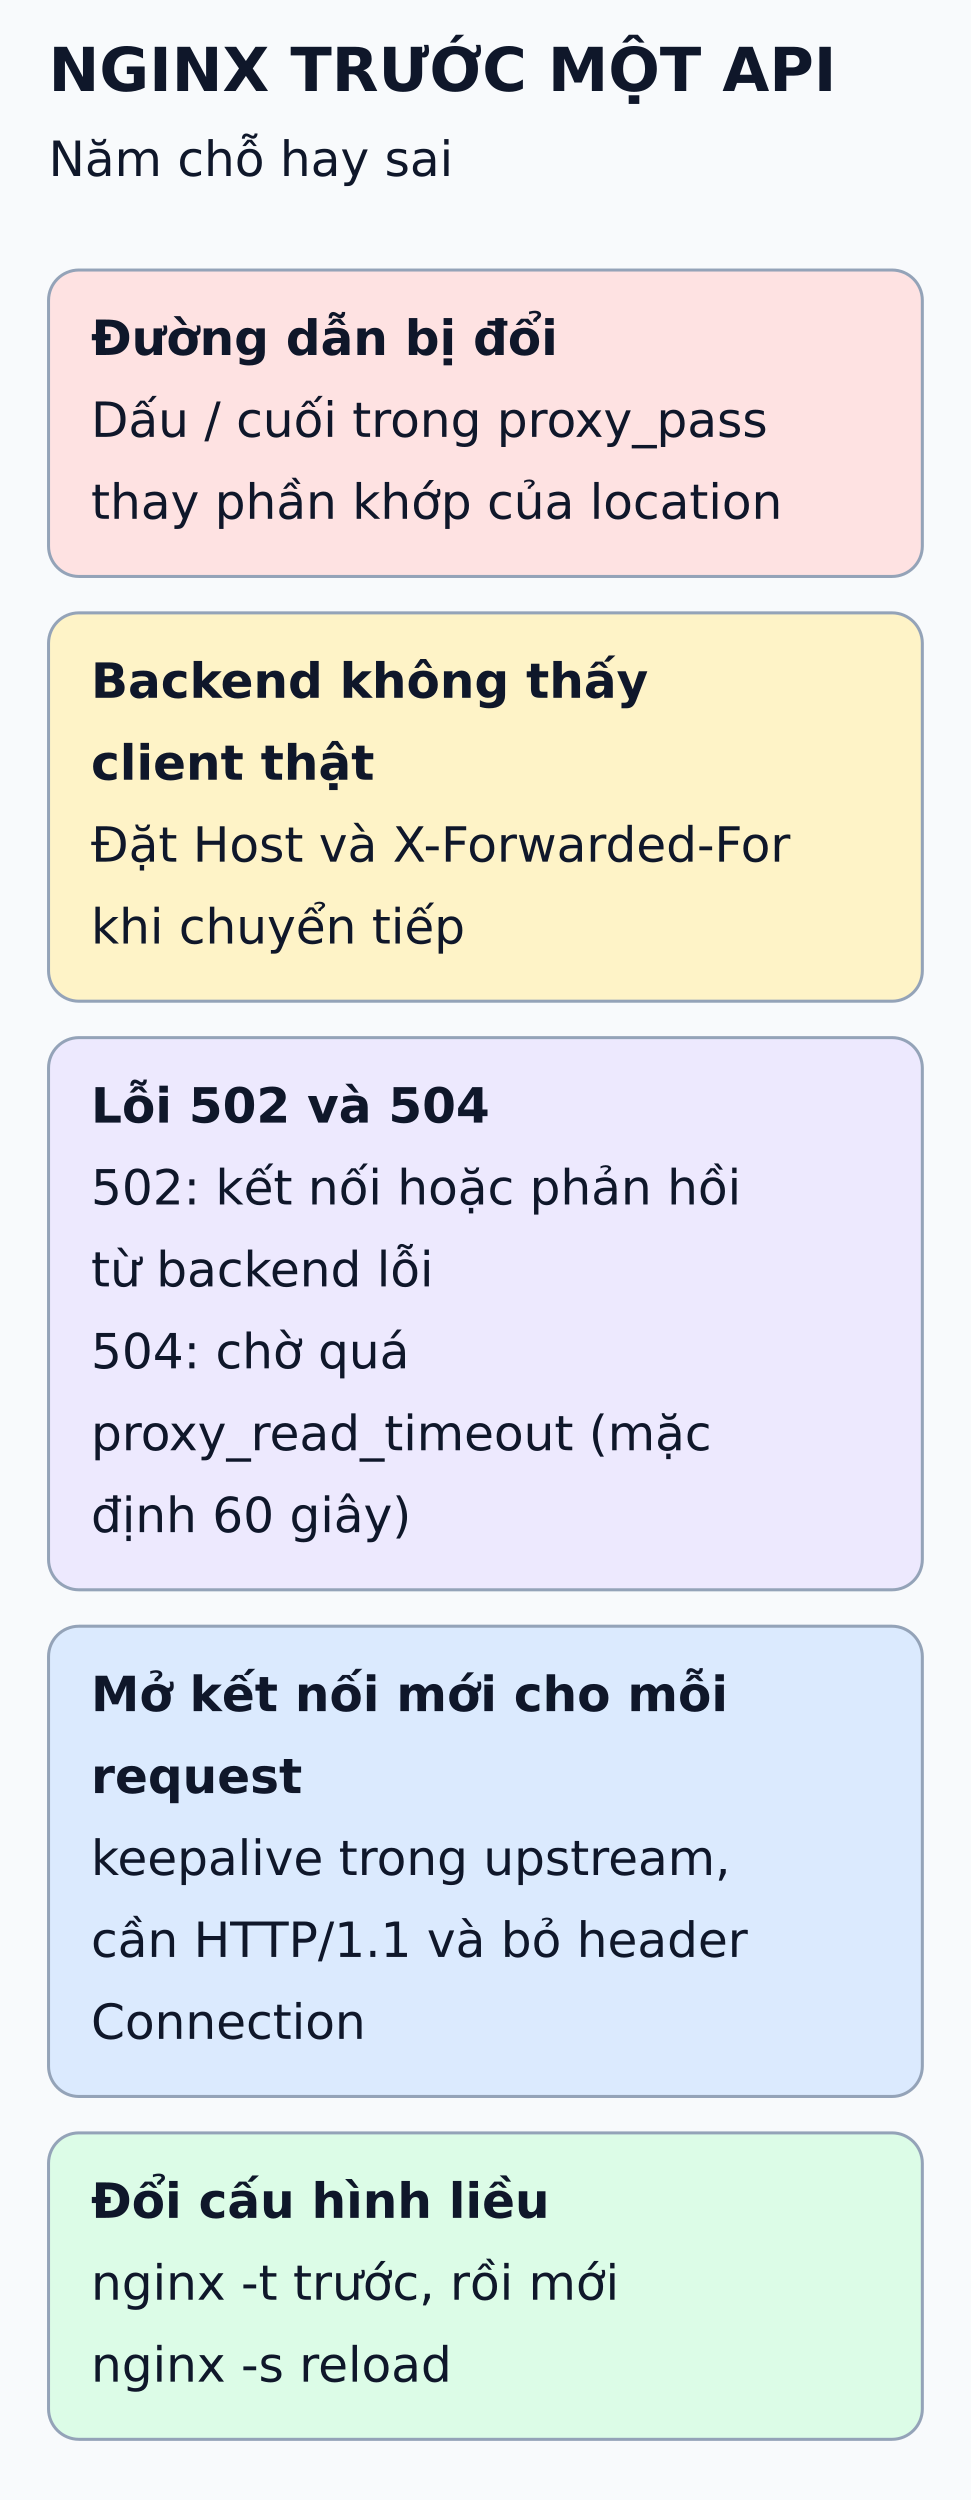
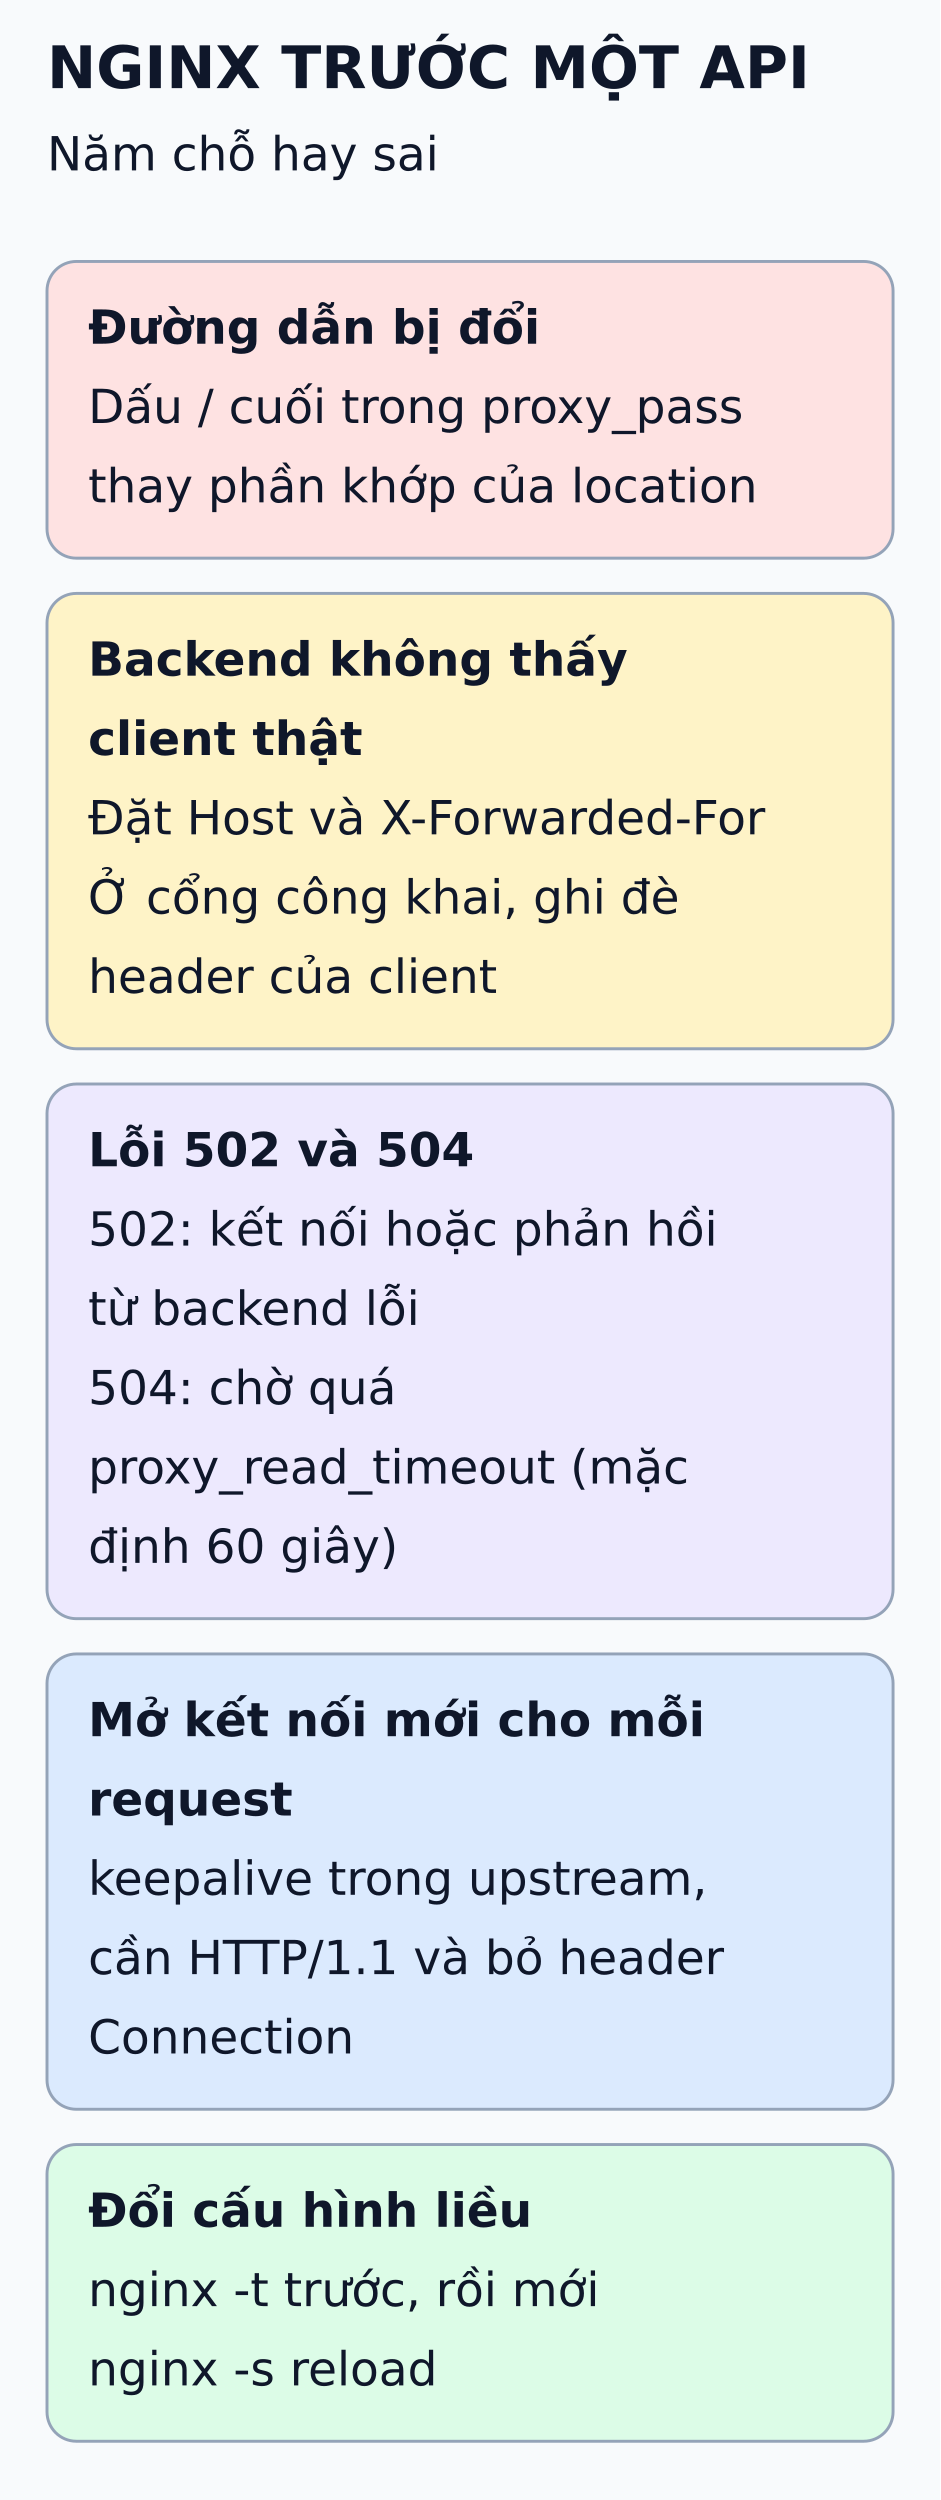
- <svg xmlns="http://www.w3.org/2000/svg" viewBox="0 0 320 824" width="320" height="824" role="img" aria-labelledby="title desc">
+ <svg xmlns="http://www.w3.org/2000/svg" viewBox="0 0 320 851" width="320" height="851" role="img" aria-labelledby="title desc">
  <defs>
    <marker id="arrow" markerWidth="8" markerHeight="8" refX="6" refY="3" orient="auto">
      <path d="M0,0 L6,3 L0,6" fill="none" stroke="#475569" stroke-width="1.5" />
    </marker>
  </defs>
-   <rect width="320" height="824" fill="#f8fafc" />
+   <rect width="320" height="851" fill="#f8fafc" />
  <g font-family="DejaVu Sans, Arial, sans-serif" fill="#0f172a">
    <text x="16" y="30" font-size="20" font-weight="bold">NGINX TRƯỚC MỘT API</text>
    <text x="16" y="58" font-size="16" font-weight="normal">Năm chỗ hay sai</text>
    <rect x="16" y="89" width="288" height="101" rx="10" fill="#fee2e2" stroke="#94a3b8" />
    <text x="30" y="117" font-size="16" font-weight="bold">Đường dẫn bị đổi</text>
    <text x="30" y="144" font-size="16" font-weight="normal">Dấu / cuối trong proxy_pass</text>
    <text x="30" y="171" font-size="16" font-weight="normal">thay phần khớp của location</text>
-     <rect x="16" y="202" width="288" height="128" rx="10" fill="#fef3c7" stroke="#94a3b8" />
+     <rect x="16" y="202" width="288" height="155" rx="10" fill="#fef3c7" stroke="#94a3b8" />
    <text x="30" y="230" font-size="16" font-weight="bold">Backend không thấy</text>
    <text x="30" y="257" font-size="16" font-weight="bold">client thật</text>
    <text x="30" y="284" font-size="16" font-weight="normal">Đặt Host và X-Forwarded-For</text>
-     <text x="30" y="311" font-size="16" font-weight="normal">khi chuyển tiếp</text>
-     <rect x="16" y="342" width="288" height="182" rx="10" fill="#ede9fe" stroke="#94a3b8" />
-     <text x="30" y="370" font-size="16" font-weight="bold">Lỗi 502 và 504</text>
-     <text x="30" y="397" font-size="16" font-weight="normal">502: kết nối hoặc phản hồi</text>
-     <text x="30" y="424" font-size="16" font-weight="normal">từ backend lỗi</text>
-     <text x="30" y="451" font-size="16" font-weight="normal">504: chờ quá</text>
-     <text x="30" y="478" font-size="16" font-weight="normal">proxy_read_timeout (mặc</text>
-     <text x="30" y="505" font-size="16" font-weight="normal">định 60 giây)</text>
-     <rect x="16" y="536" width="288" height="155" rx="10" fill="#dbeafe" stroke="#94a3b8" />
-     <text x="30" y="564" font-size="16" font-weight="bold">Mở kết nối mới cho mỗi</text>
-     <text x="30" y="591" font-size="16" font-weight="bold">request</text>
-     <text x="30" y="618" font-size="16" font-weight="normal">keepalive trong upstream,</text>
-     <text x="30" y="645" font-size="16" font-weight="normal">cần HTTP/1.1 và bỏ header</text>
-     <text x="30" y="672" font-size="16" font-weight="normal">Connection</text>
-     <rect x="16" y="703" width="288" height="101" rx="10" fill="#dcfce7" stroke="#94a3b8" />
-     <text x="30" y="731" font-size="16" font-weight="bold">Đổi cấu hình liều</text>
-     <text x="30" y="758" font-size="16" font-weight="normal">nginx -t trước, rồi mới</text>
-     <text x="30" y="785" font-size="16" font-weight="normal">nginx -s reload</text>
+     <text x="30" y="311" font-size="16" font-weight="normal">Ở cổng công khai, ghi đè</text>
+     <text x="30" y="338" font-size="16" font-weight="normal">header của client</text>
+     <rect x="16" y="369" width="288" height="182" rx="10" fill="#ede9fe" stroke="#94a3b8" />
+     <text x="30" y="397" font-size="16" font-weight="bold">Lỗi 502 và 504</text>
+     <text x="30" y="424" font-size="16" font-weight="normal">502: kết nối hoặc phản hồi</text>
+     <text x="30" y="451" font-size="16" font-weight="normal">từ backend lỗi</text>
+     <text x="30" y="478" font-size="16" font-weight="normal">504: chờ quá</text>
+     <text x="30" y="505" font-size="16" font-weight="normal">proxy_read_timeout (mặc</text>
+     <text x="30" y="532" font-size="16" font-weight="normal">định 60 giây)</text>
+     <rect x="16" y="563" width="288" height="155" rx="10" fill="#dbeafe" stroke="#94a3b8" />
+     <text x="30" y="591" font-size="16" font-weight="bold">Mở kết nối mới cho mỗi</text>
+     <text x="30" y="618" font-size="16" font-weight="bold">request</text>
+     <text x="30" y="645" font-size="16" font-weight="normal">keepalive trong upstream,</text>
+     <text x="30" y="672" font-size="16" font-weight="normal">cần HTTP/1.1 và bỏ header</text>
+     <text x="30" y="699" font-size="16" font-weight="normal">Connection</text>
+     <rect x="16" y="730" width="288" height="101" rx="10" fill="#dcfce7" stroke="#94a3b8" />
+     <text x="30" y="758" font-size="16" font-weight="bold">Đổi cấu hình liều</text>
+     <text x="30" y="785" font-size="16" font-weight="normal">nginx -t trước, rồi mới</text>
+     <text x="30" y="812" font-size="16" font-weight="normal">nginx -s reload</text>
  </g>
</svg>
